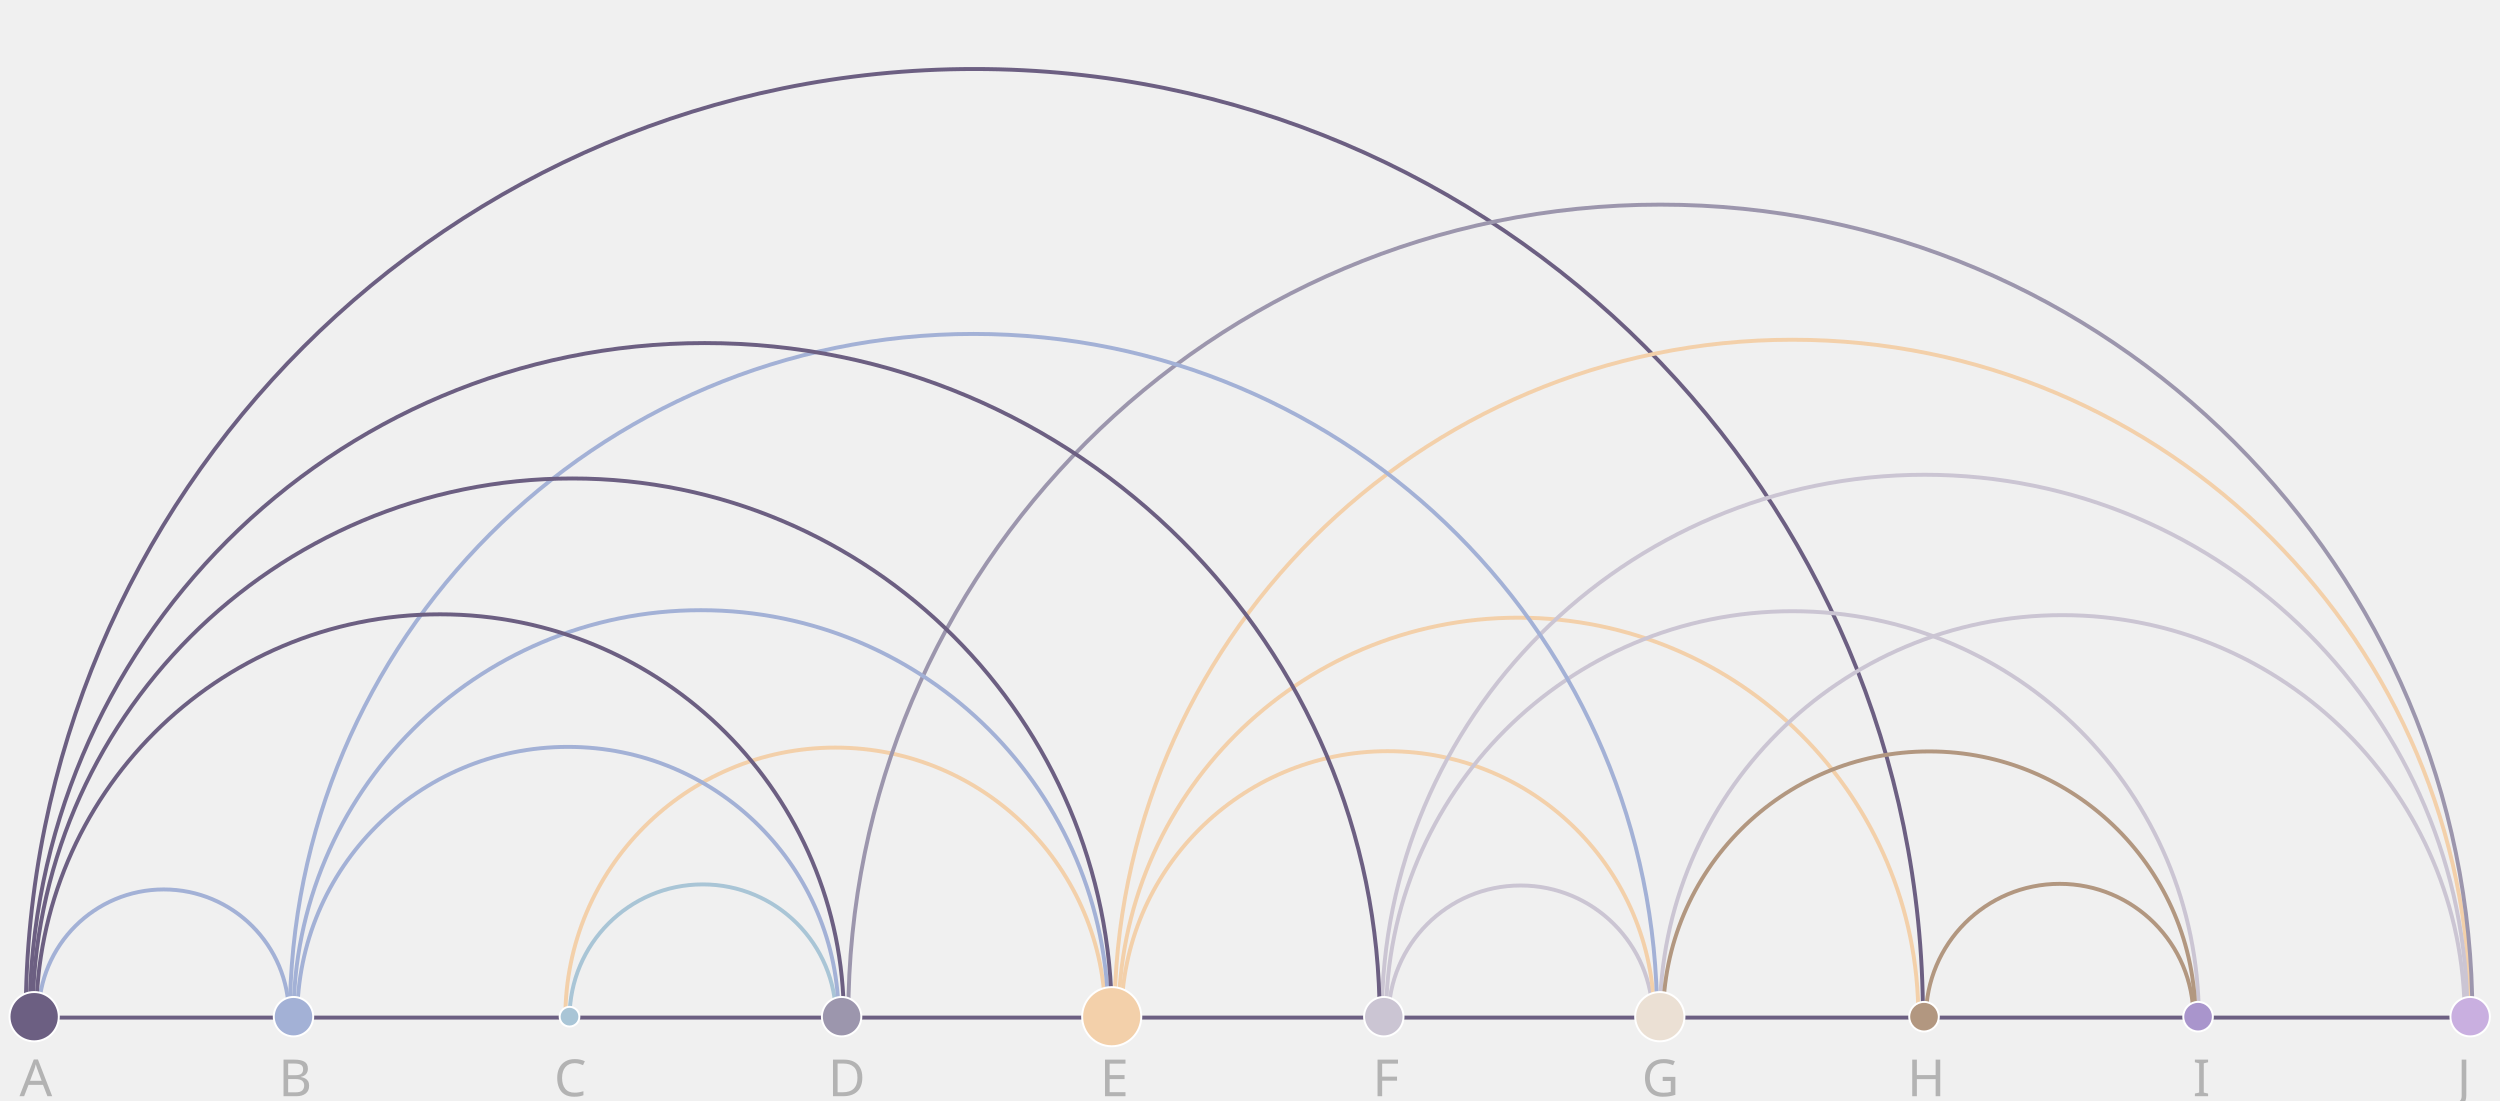
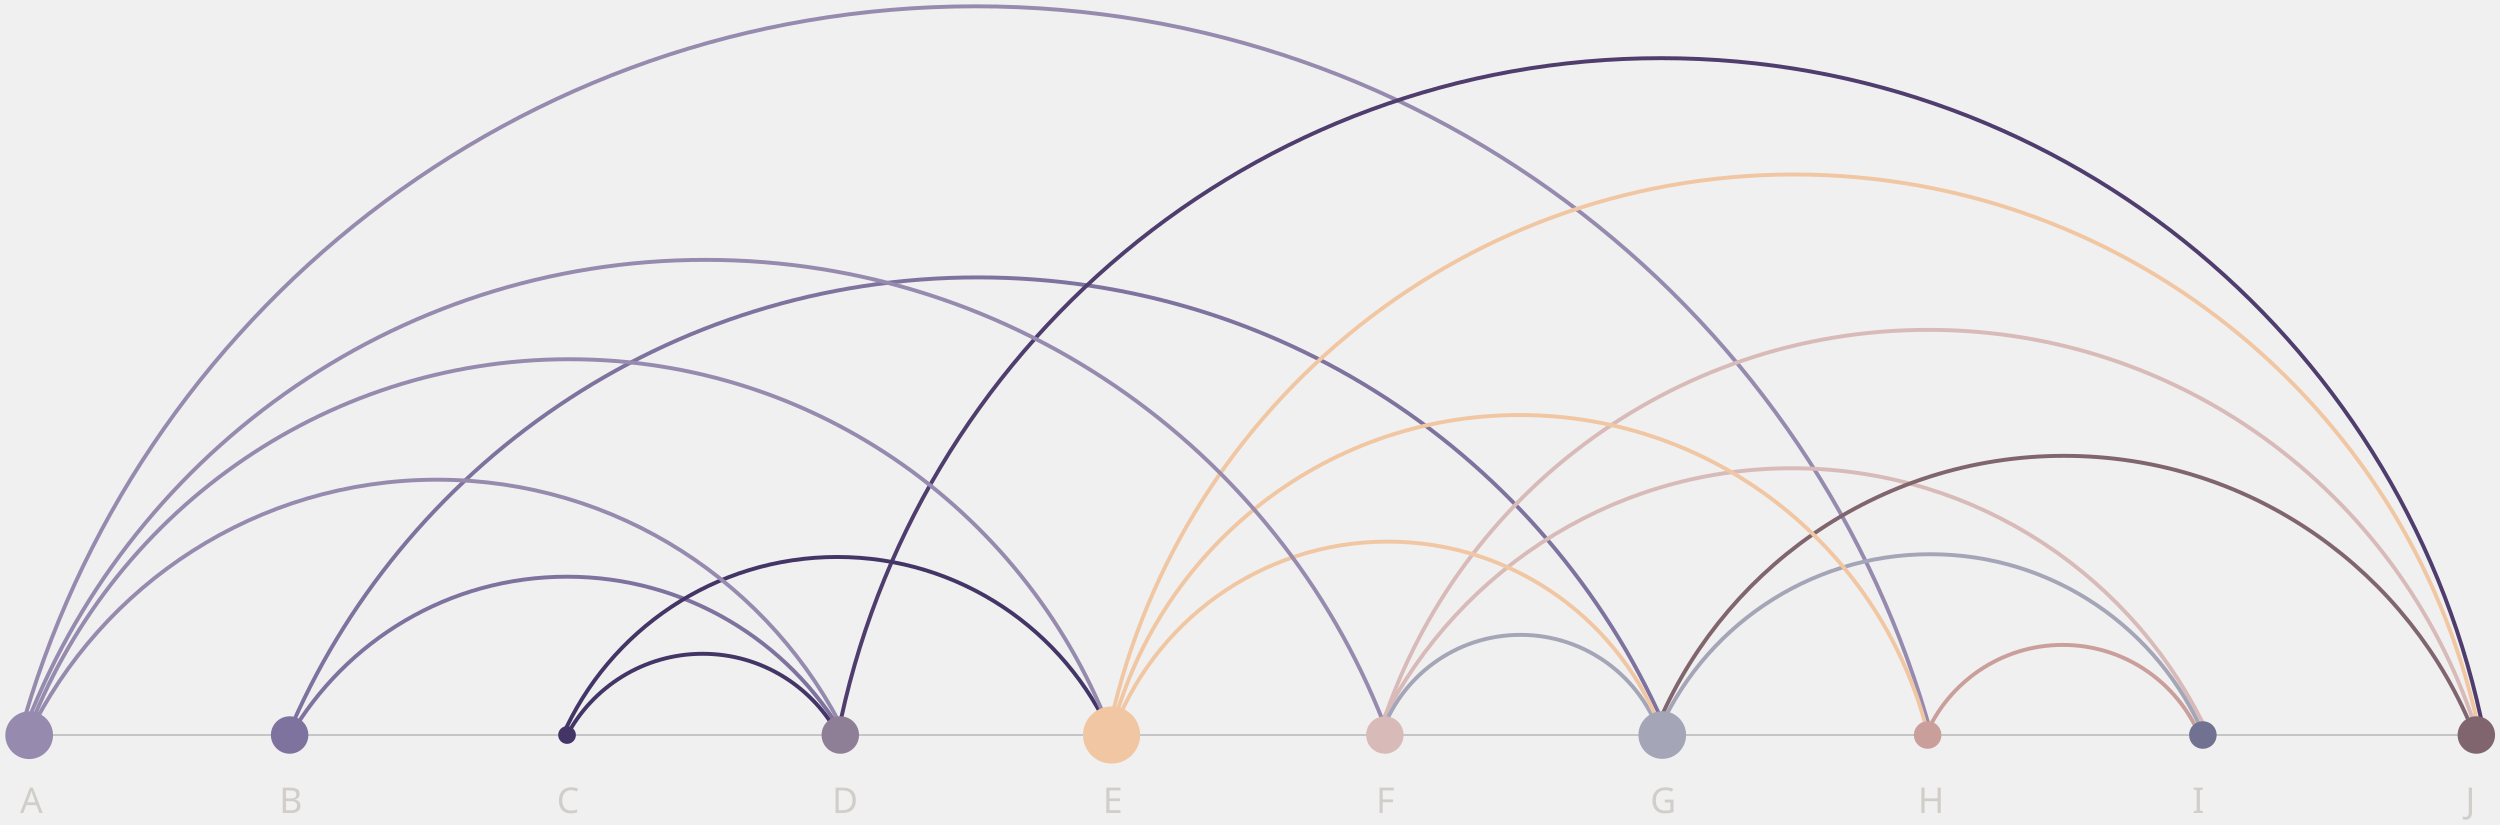
- <svg xmlns="http://www.w3.org/2000/svg" version="1.1" id="Layer_1" x="0px" y="0px" width="1268px" height="558px" viewBox="0 0 1268 558" enable-background="new 0 0 1268 558" xml:space="preserve">
+ <svg xmlns="http://www.w3.org/2000/svg" version="1.1" x="0px" y="0px" viewBox="0 0 1268 418" enable-background="new 0 0 1268 418" xml:space="preserve">
+   <g id="Layer_1">
+     <line fill="none" stroke="#C4C4C4" stroke-miterlimit="10" x1="14.6" y1="372.8" x2="1257" y2="372.8" />
+     <path fill="none" stroke="#968BAF" stroke-width="2" stroke-miterlimit="10" d="M9.9,373.3C68,160,263.1,3.2,494.8,3.2   c231.7,0,426.8,156.8,485,370.1" />
+     <path fill="none" stroke="#7E729E" stroke-width="2" stroke-miterlimit="10" d="M145.7,373.3C203.2,236.6,338.4,140.7,496,140.7   s292.8,95.9,350.4,232.6" />
+     <path fill="none" stroke="#4F3D6E" stroke-width="2" stroke-miterlimit="10" d="M424.8,373.3C462.9,177.4,635.4,29.5,842.5,29.5   s379.6,147.9,417.7,343.8" />
+     <path fill="none" stroke="#F1C7A3" stroke-width="2" stroke-miterlimit="10" d="M561.9,373.3c32.5-162.4,176-284.8,348-284.8   c172,0,315.4,122.4,348,284.8" />
+     <path fill="none" stroke="#D8BBB8" stroke-width="2" stroke-miterlimit="10" d="M699.3,373.3c36.5-119.3,147.5-206,278.8-206   s242.2,86.7,278.8,206" />
+     <path fill="none" stroke="#D8BBB8" stroke-width="2" stroke-miterlimit="10" d="M697.4,373.3c36.7-80.1,117.6-135.8,211.5-135.8   c93.9,0,174.8,55.7,211.5,135.8" />
+     <path fill="none" stroke="#80656E" stroke-width="2" stroke-miterlimit="10" d="M838.5,373.3c32.7-83.2,113.6-142.1,208.4-142.1   s175.8,58.9,208.4,142.1" />
+     <path fill="none" stroke="#A4A6B8" stroke-width="2" stroke-miterlimit="10" d="M840.2,373.3c22.8-54.2,76.4-92.2,138.9-92.2   s116,38,138.9,92.2" />
+     <path fill="none" stroke="#CA9F9B" stroke-width="2" stroke-miterlimit="10" d="M976.6,373.3c11.4-27.1,38.3-46.2,69.6-46.2   c31.3,0,58.1,19,69.6,46.2" />
+     <path fill="none" stroke="#A4A6B8" stroke-width="2" stroke-miterlimit="10" d="M700.2,373.3c9.8-29.8,37.9-51.3,71-51.3   c33.1,0,61.2,21.5,71,51.3" />
+     <path fill="none" stroke="#F1C7A3" stroke-width="2" stroke-miterlimit="10" d="M563.8,373.3c20.5-57.5,75.5-98.6,140-98.6   s119.5,41.1,140,98.6" />
+     <path fill="none" stroke="#F1C7A3" stroke-width="2" stroke-miterlimit="10" d="M563.3,373.3c22.8-93.4,107-162.8,207.4-162.8   s184.7,69.3,207.4,162.8" />
+     <path fill="none" stroke="#7E729E" stroke-width="2" stroke-miterlimit="10" d="M147.1,373.3c28.2-48.3,80.5-80.8,140.5-80.8   S399.9,325,428,373.3" />
+     <path fill="none" stroke="#443567" stroke-width="2" stroke-miterlimit="10" d="M285.3,373.3c23.6-53.5,77.1-90.8,139.3-90.8   s115.7,37.3,139.3,90.8" />
+     <path fill="none" stroke="#443567" stroke-width="2" stroke-miterlimit="10" d="M287.4,373.3c13-24.8,39.1-41.7,69-41.7   c30,0,56,16.9,69.1,41.7" />
+     <path fill="none" stroke="#968BAF" stroke-width="2" stroke-miterlimit="10" d="M11.3,373.3c52-140.9,187.5-241.5,346.5-241.5   s294.5,100.5,346.5,241.5" />
+     <path fill="none" stroke="#968BAF" stroke-width="2" stroke-miterlimit="10" d="M13.5,373.3c41.6-111.6,149.2-191.1,275.3-191.1   c126.1,0,233.7,79.5,275.3,191.1" />
+     <path fill="none" stroke="#968BAF" stroke-width="2" stroke-miterlimit="10" d="M14.2,373.3c37.3-77,116.2-130,207.5-130   s170.2,53.1,207.5,130" />
+     <g>
+       <g>
+         <text transform="matrix(1 0 0 1 10.1748 412.3511)" fill="#D1CDC9" font-family="'RobotoCondensed-Regular'" font-size="18px">A</text>
+       </g>
+       <g>
+         <text transform="matrix(1 0 0 1 141.6562 412.3511)" fill="#D1CDC9" font-family="'RobotoCondensed-Regular'" font-size="18px">B</text>
+       </g>
+       <g>
+         <text transform="matrix(1 0 0 1 282.3911 412.3511)" fill="#D1CDC9" font-family="'RobotoCondensed-Regular'" font-size="18px">C</text>
+       </g>
+       <g>
+         <text transform="matrix(1 0 0 1 422.0493 412.3511)" fill="#D1CDC9" font-family="'RobotoCondensed-Regular'" font-size="18px">D</text>
+       </g>
+       <g>
+         <text transform="matrix(1 0 0 1 559.3818 412.3511)" fill="#D1CDC9" font-family="'RobotoCondensed-Regular'" font-size="18px">E</text>
+       </g>
+       <g>
+         <text transform="matrix(1 0 0 1 697.9551 412.3511)" fill="#D1CDC9" font-family="'RobotoCondensed-Regular'" font-size="18px">F</text>
+       </g>
+       <g>
+         <text transform="matrix(1 0 0 1 837.041 412.3511)" fill="#D1CDC9" font-family="'RobotoCondensed-Regular'" font-size="18px">G</text>
+       </g>
+       <g>
+         <text transform="matrix(1 0 0 1 972.7842 412.3511)" fill="#D1CDC9" font-family="'RobotoCondensed-Regular'" font-size="18px">H</text>
+       </g>
+       <g>
+         <text transform="matrix(1 0 0 1 1111.93 412.3511)" fill="#D1CDC9" font-family="'RobotoCondensed-Regular'" font-size="18px">I</text>
+       </g>
+       <g>
+         <text transform="matrix(1 0 0 1 1250.511 412.3511)" fill="#D1CDC9" font-family="'RobotoCondensed-Regular'" font-size="18px">J</text>
+       </g>
+     </g>
+     <path fill="#968BAF" d="M14.8,360.8c-6.6,0-12.1,5.4-12.1,12.1s5.4,12.1,12.1,12.1c6.6,0,12.1-5.4,12.1-12.1S21.4,360.8,14.8,360.8   z" />
+     <circle fill="#7E729E" cx="146.9" cy="372.8" r="9.5" />
+     <circle fill="#443567" cx="287.6" cy="372.8" r="4.5" />
+     <circle fill="#8E7F96" cx="426.2" cy="372.8" r="9.5" />
+     <circle fill="#F1C7A3" cx="563.8" cy="372.8" r="14.5" />
+     <circle fill="#D8BBB8" cx="702.4" cy="372.8" r="9.5" />
+     <circle fill="#A4A6B8" cx="843.1" cy="372.8" r="12.1" />
+     <circle fill="#CA9F9B" cx="977.7" cy="372.8" r="7" />
+     <circle fill="#717291" cx="1117.3" cy="372.8" r="7" />
+     <circle fill="#80656E" cx="1256" cy="372.8" r="9.5" />
+   </g>
  <g id="Layer_2">
</g>
-   <path fill="none" stroke="#A9C5D6" stroke-width="2" stroke-miterlimit="10" d="M288.892,516.121  c0-37.309,30.245-67.554,67.554-67.554S424,478.812,424,516.121" />
-   <path fill="none" stroke="#CBC5D3" stroke-width="2" stroke-miterlimit="10" d="M704.25,516.121c0-37.003,29.997-67,67-67  s67,29.997,67,67" />
-   <path fill="none" stroke="#A3B1D6" stroke-width="2" stroke-miterlimit="10" d="M19.625,514.563  c0-35.036,28.402-63.438,63.438-63.438s63.438,28.402,63.438,63.438" />
-   <path fill="none" stroke="#6C5F82" stroke-width="2" stroke-miterlimit="10" d="M13.033,516.147  C13.033,250.417,228.449,35,494.18,35s481.147,215.417,481.147,481.147" />
-   <g>
-     <text transform="matrix(1 0 0 1 9.8792 556.0005)" fill="#B3B3B3" font-family="'RobotoCondensed-Regular'" font-size="26px">A</text>
-   </g>
-   <g>
-     <text transform="matrix(1 0 0 1 141.2886 556.0005)" fill="#B3B3B3" font-family="'RobotoCondensed-Regular'" font-size="26px">B</text>
-   </g>
-   <g>
-     <text transform="matrix(1 0 0 1 281.019 556.0005)" fill="#B3B3B3" font-family="'RobotoCondensed-Regular'" font-size="26px">C</text>
-   </g>
-   <g>
-     <text transform="matrix(1 0 0 1 419.9778 556.0005)" fill="#B3B3B3" font-family="'RobotoCondensed-Regular'" font-size="26px">D</text>
-   </g>
-   <g>
-     <text transform="matrix(1 0 0 1 557.9521 556.0005)" fill="#B3B3B3" font-family="'RobotoCondensed-Regular'" font-size="26px">E</text>
-   </g>
-   <g>
-     <text transform="matrix(1 0 0 1 696.1714 556.0005)" fill="#B3B3B3" font-family="'RobotoCondensed-Regular'" font-size="26px">F</text>
-   </g>
-   <g>
-     <text transform="matrix(1 0 0 1 832.7461 556.0005)" fill="#B3B3B3" font-family="'RobotoCondensed-Regular'" font-size="26px">G</text>
-   </g>
-   <g>
-     <text transform="matrix(1 0 0 1 967.375 556.0005)" fill="#B3B3B3" font-family="'RobotoCondensed-Regular'" font-size="26px">H</text>
-   </g>
-   <g>
-     <text transform="matrix(1 0 0 1 1112.196 556.0005)" fill="#B3B3B3" font-family="'RobotoCondensed-Regular'" font-size="26px">I</text>
-   </g>
-   <g>
-     <text transform="matrix(1 0 0 1 1246.172 556.0005)" fill="#B3B3B3" font-family="'RobotoCondensed-Regular'" font-size="26px">J</text>
-   </g>
-   <path fill="none" stroke="#F3D0AA" stroke-width="2" stroke-miterlimit="10" d="M568.757,516.121  c0-74.625,60.496-135.121,135.121-135.121S839,441.496,839,516.121" />
-   <path fill="none" stroke="#F3D0AA" stroke-width="2" stroke-miterlimit="10" d="M286.739,516.121  c0-75.632,61.311-136.943,136.943-136.943s136.943,61.312,136.943,136.943" />
-   <path fill="none" stroke="#F3D0AA" stroke-width="2" stroke-miterlimit="10" d="M567.333,516.121  c0-112.022,90.812-202.833,202.833-202.833S973,404.1,973,516.121" />
-   <path fill="none" stroke="#F3D0AA" stroke-width="2" stroke-miterlimit="10" d="M565.25,516.121  c0-189.878,153.927-343.805,343.805-343.805s343.805,153.927,343.805,343.805" />
-   <path fill="none" stroke="#9C96AD" stroke-width="2" stroke-miterlimit="10" d="M430.25,515.66  c0-227.472,184.403-411.875,411.875-411.875S1254,288.188,1254,515.66" />
-   <path fill="none" stroke="#CBC5D3" stroke-width="2" stroke-miterlimit="10" d="M703,516.121  c0-113.833,92.28-206.113,206.113-206.113s206.113,92.28,206.113,206.113" />
-   <path fill="none" stroke="#CBC5D3" stroke-width="2" stroke-miterlimit="10" d="M700.86,516.121  c0-152.055,123.265-275.32,275.32-275.32s275.32,123.265,275.32,275.32" />
-   <path fill="none" stroke="#CBC5D3" stroke-width="2" stroke-miterlimit="10" d="M841.86,516.121  C841.86,403.388,933.248,312,1045.981,312s204.121,91.388,204.121,204.121" />
-   <path fill="none" stroke="#A3B1D6" stroke-width="2" stroke-miterlimit="10" d="M148.86,516.121  c0-114.12,92.512-206.632,206.632-206.632s206.632,92.513,206.632,206.632" />
-   <path fill="none" stroke="#A3B1D6" stroke-width="2" stroke-miterlimit="10" d="M150.75,516.121  c0-75.832,61.474-137.305,137.305-137.305S425.36,440.29,425.36,516.121" />
-   <path fill="none" stroke="#A3B1D6" stroke-width="2" stroke-miterlimit="10" d="M147,516.121  c0-191.505,155.245-346.75,346.75-346.75S840.5,324.617,840.5,516.121" />
-   <path fill="none" stroke="#6C5F82" stroke-width="2" stroke-miterlimit="10" d="M15,516.391C15,327.294,168.294,174,357.391,174  s342.391,153.294,342.391,342.391" />
-   <path fill="none" stroke="#6C5F82" stroke-width="2" stroke-miterlimit="10" d="M16.5,516.391  c0-151.167,122.545-273.712,273.712-273.712s273.712,122.545,273.712,273.712" />
-   <path fill="none" stroke="#6C5F82" stroke-width="2" stroke-miterlimit="10" d="M18.375,516.391  c0-113.115,91.698-204.812,204.812-204.812S428,403.276,428,516.391" />
-   <path fill="none" stroke="#B29780" stroke-width="2" stroke-miterlimit="10" d="M976.825,516.121  c0-37.466,30.372-67.837,67.837-67.837s67.837,30.372,67.837,67.837" />
-   <path fill="none" stroke="#B29780" stroke-width="2" stroke-miterlimit="10" d="M843.5,516.121c0-74.558,60.442-135,135-135  s135,60.442,135,135" />
-   <line fill="none" stroke="#6C5F82" stroke-width="2" stroke-miterlimit="10" x1="18" y1="516.121" x2="1253.358" y2="516.121" />
-   <circle fill="#6C5F82" stroke="#FFFFFF" stroke-miterlimit="10" cx="17.322" cy="515.66" r="12.5" />
-   <circle fill="#A3B1D6" stroke="#FFFFFF" stroke-miterlimit="10" cx="148.86" cy="515.66" r="10" />
-   <circle fill="#A9C5D6" stroke="#FFFFFF" stroke-miterlimit="10" cx="288.86" cy="515.66" r="5" />
-   <circle fill="#9C96AD" stroke="#FFFFFF" stroke-miterlimit="10" cx="426.86" cy="515.66" r="10" />
-   <circle fill="#F3D0AA" stroke="#FFFFFF" stroke-miterlimit="10" cx="563.86" cy="515.66" r="15" />
-   <circle fill="#CBC5D3" stroke="#FFFFFF" stroke-miterlimit="10" cx="701.86" cy="515.66" r="10" />
-   <circle fill="#EBE0D4" stroke="#FFFFFF" stroke-miterlimit="10" cx="841.86" cy="515.66" r="12.5" />
-   <circle fill="#B29780" stroke="#FFFFFF" stroke-miterlimit="10" cx="975.86" cy="515.66" r="7.5" />
-   <circle fill="#A995CC" stroke="#FFFFFF" stroke-miterlimit="10" cx="1114.86" cy="515.66" r="7.5" />
-   <circle fill="#C9AFE0" stroke="#FFFFFF" stroke-miterlimit="10" cx="1252.86" cy="515.66" r="10" />
+   <g id="Layer_3">
+ </g>
</svg>
